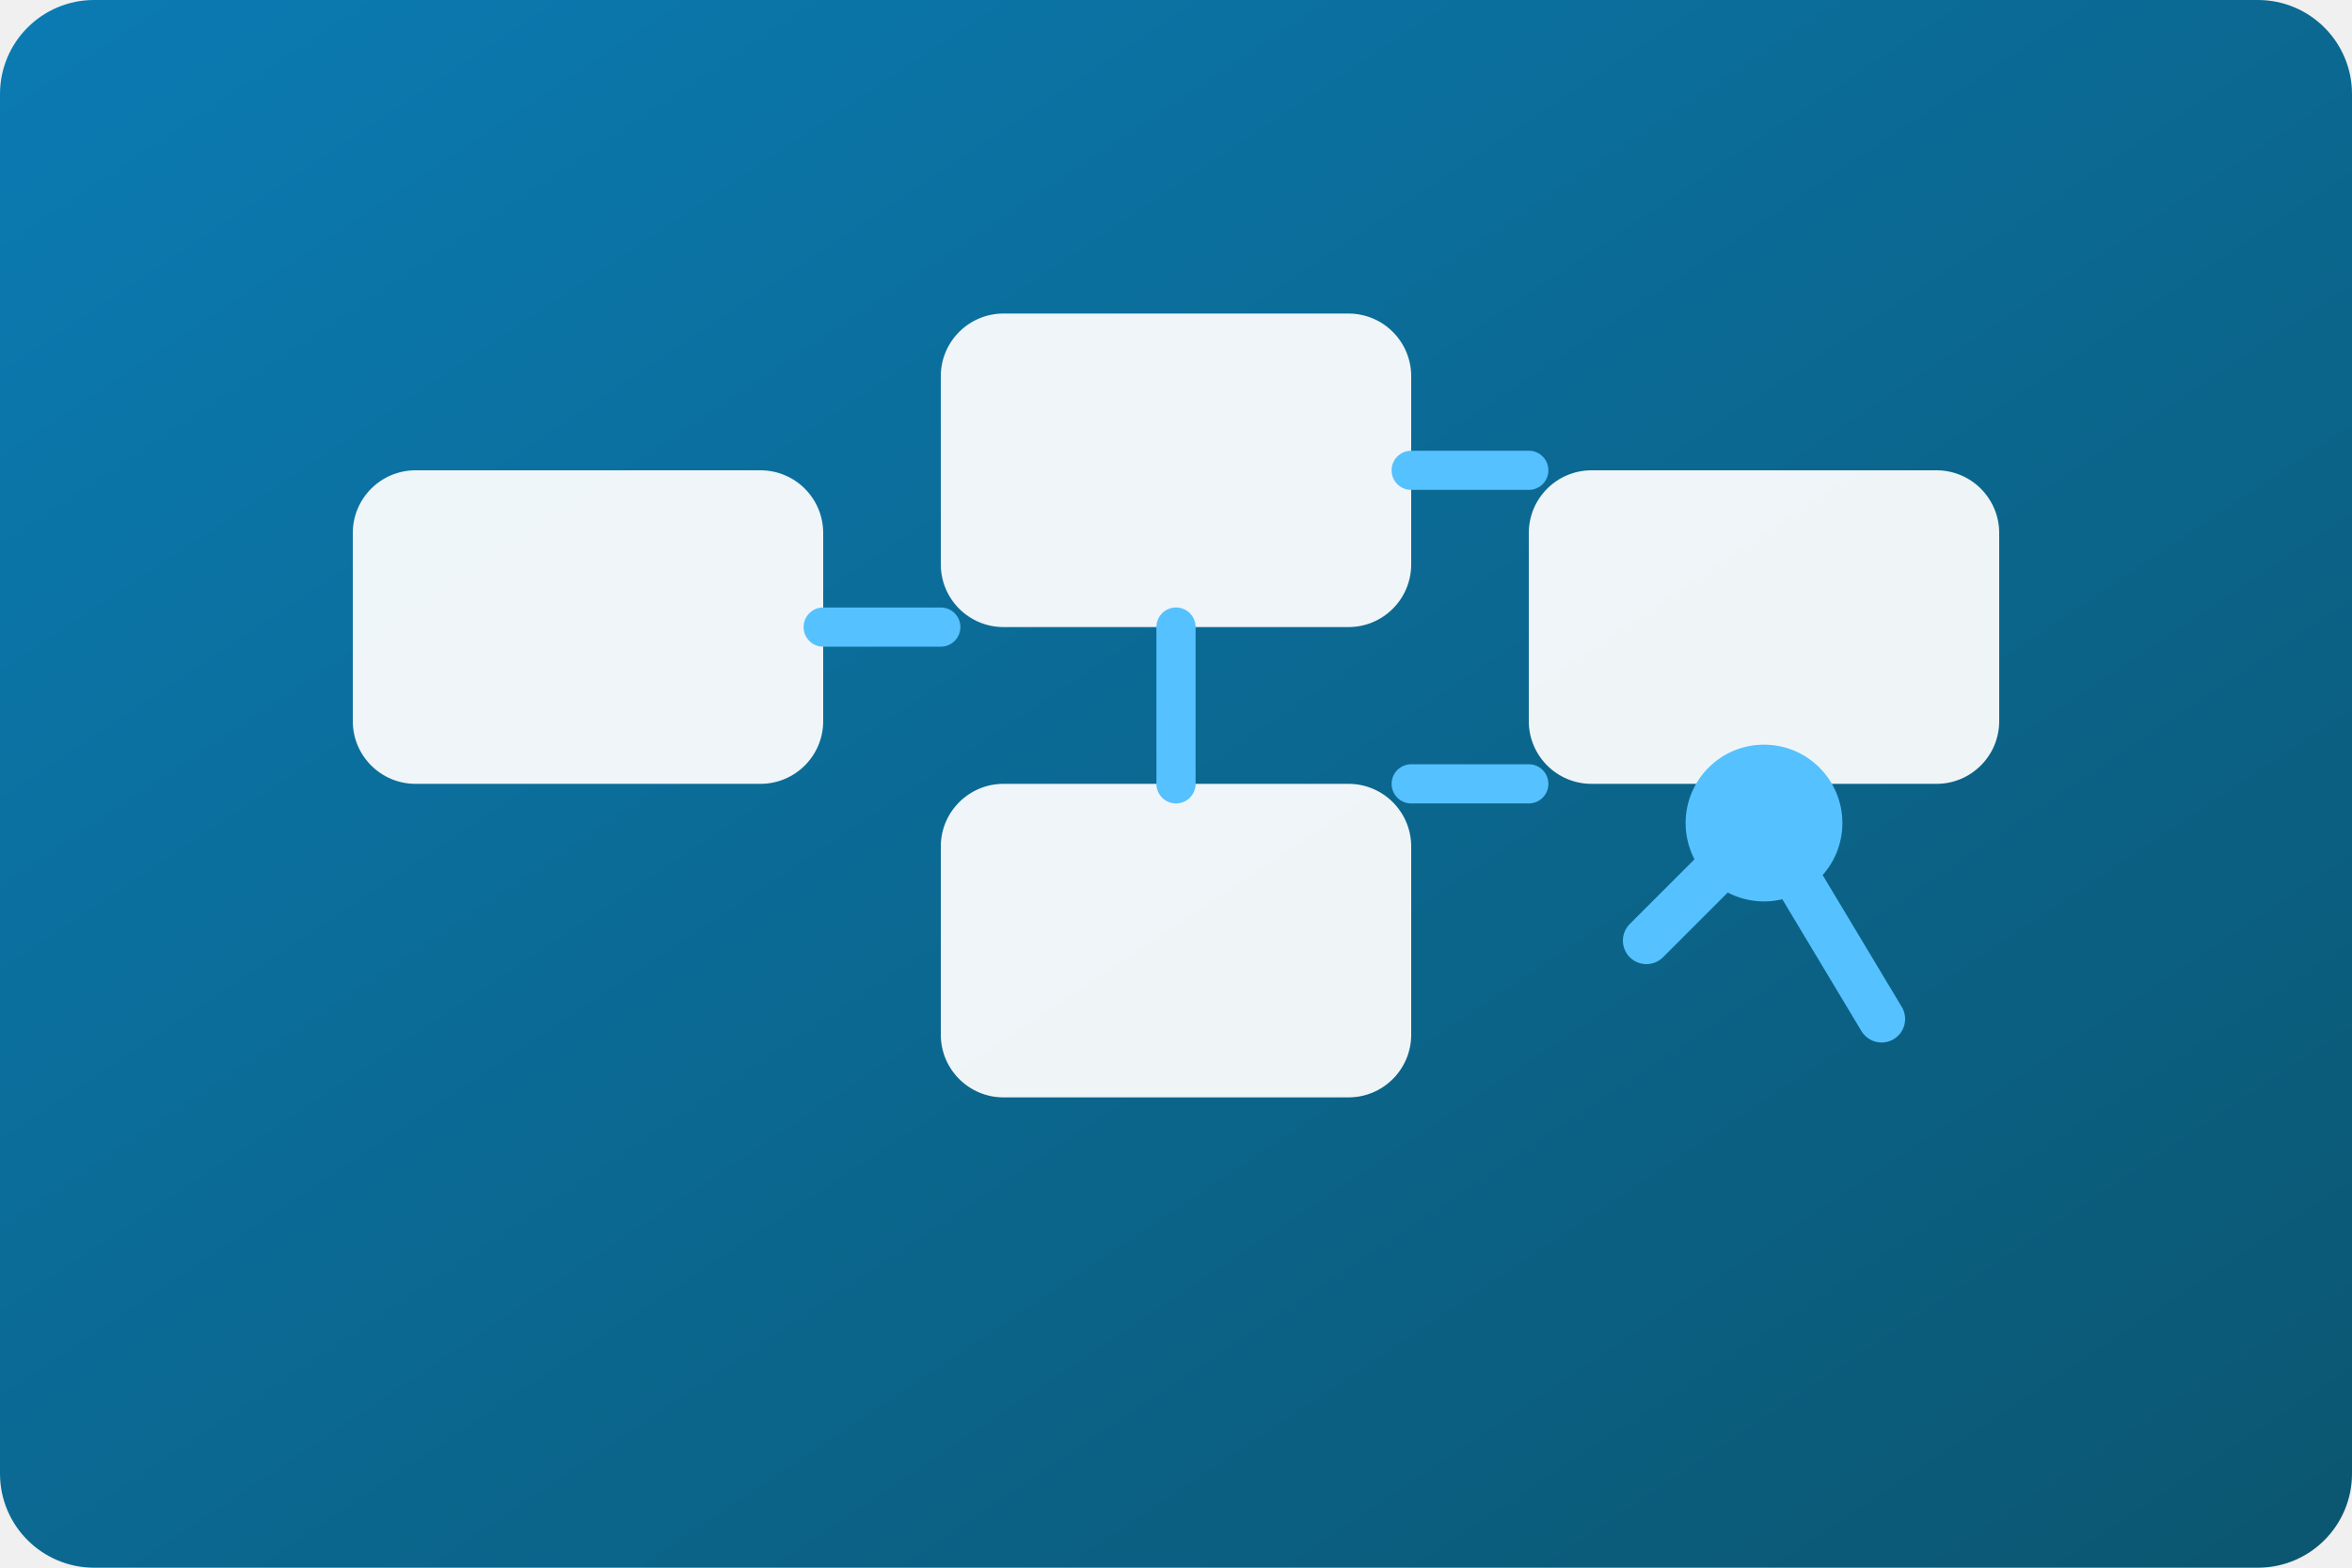
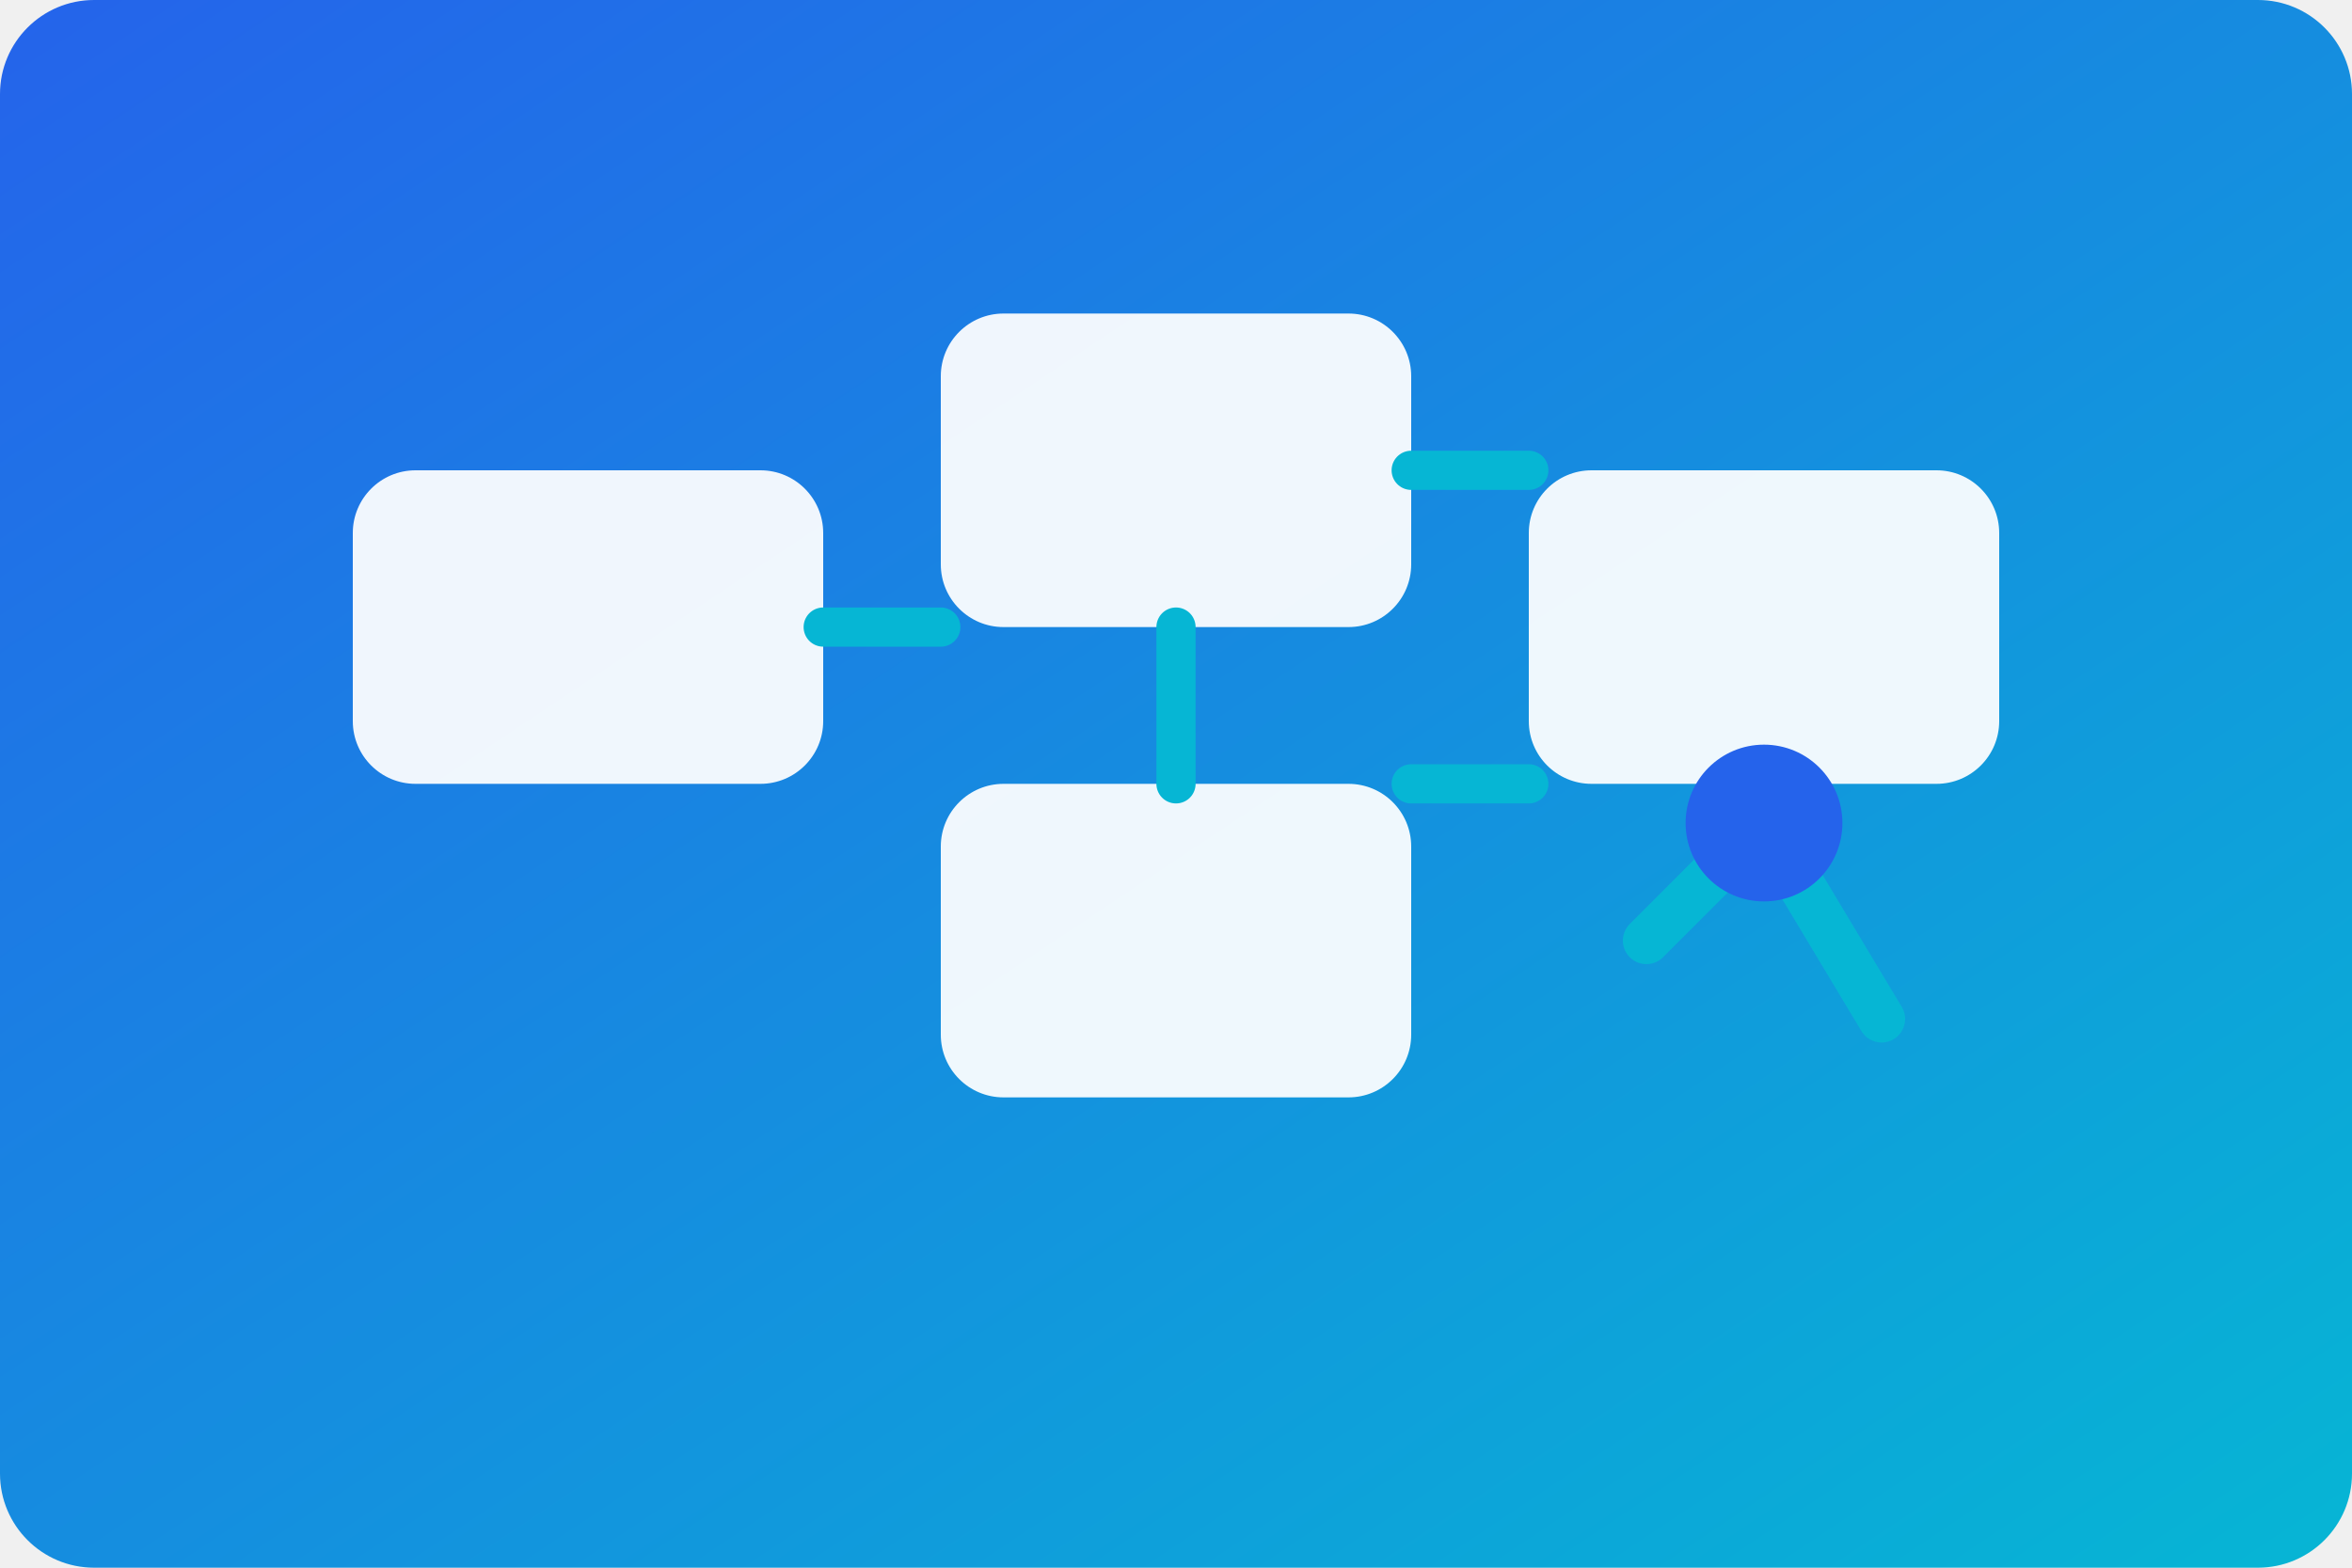
<svg xmlns="http://www.w3.org/2000/svg" viewBox="0 0 600 400" role="img" aria-labelledby="title desc">
  <defs>
    <linearGradient id="bg4" x1="0%" x2="100%" y1="0%" y2="100%">
-       <stop offset="0%" stop-color="#0b7bb3" />
-       <stop offset="100%" stop-color="#0b5670" />
+       <stop offset="0%" stop-color="#2563eb" />
+       <stop offset="100%" stop-color="#06b6d4" />
    </linearGradient>
  </defs>
  <rect width="600" height="400" rx="24" fill="url(#bg4)" />
  <g fill="#ffffff" opacity="0.93">
    <rect x="90" y="120" width="120" height="80" rx="16" />
    <rect x="240" y="80" width="120" height="80" rx="16" />
    <rect x="240" y="200" width="120" height="80" rx="16" />
    <rect x="390" y="120" width="120" height="80" rx="16" />
  </g>
-   <g stroke="#55c1ff" stroke-width="10" stroke-linecap="round">
+   <g stroke="#06b6d4" stroke-width="10" stroke-linecap="round">
    <line x1="210" y1="160" x2="240" y2="160" />
    <line x1="360" y1="120" x2="390" y2="120" />
    <line x1="360" y1="200" x2="390" y2="200" />
    <line x1="300" y1="160" x2="300" y2="200" />
  </g>
-   <polyline points="420,240 450,210 480,260" fill="none" stroke="#55c1ff" stroke-width="12" stroke-linecap="round" stroke-linejoin="round" />
-   <circle cx="450" cy="210" r="20" fill="#55c1ff" />
+   <polyline points="420,240 450,210 480,260" fill="none" stroke="#06b6d4" stroke-width="12" stroke-linecap="round" stroke-linejoin="round" />
+   <circle cx="450" cy="210" r="20" fill="#2563eb" />
</svg>
